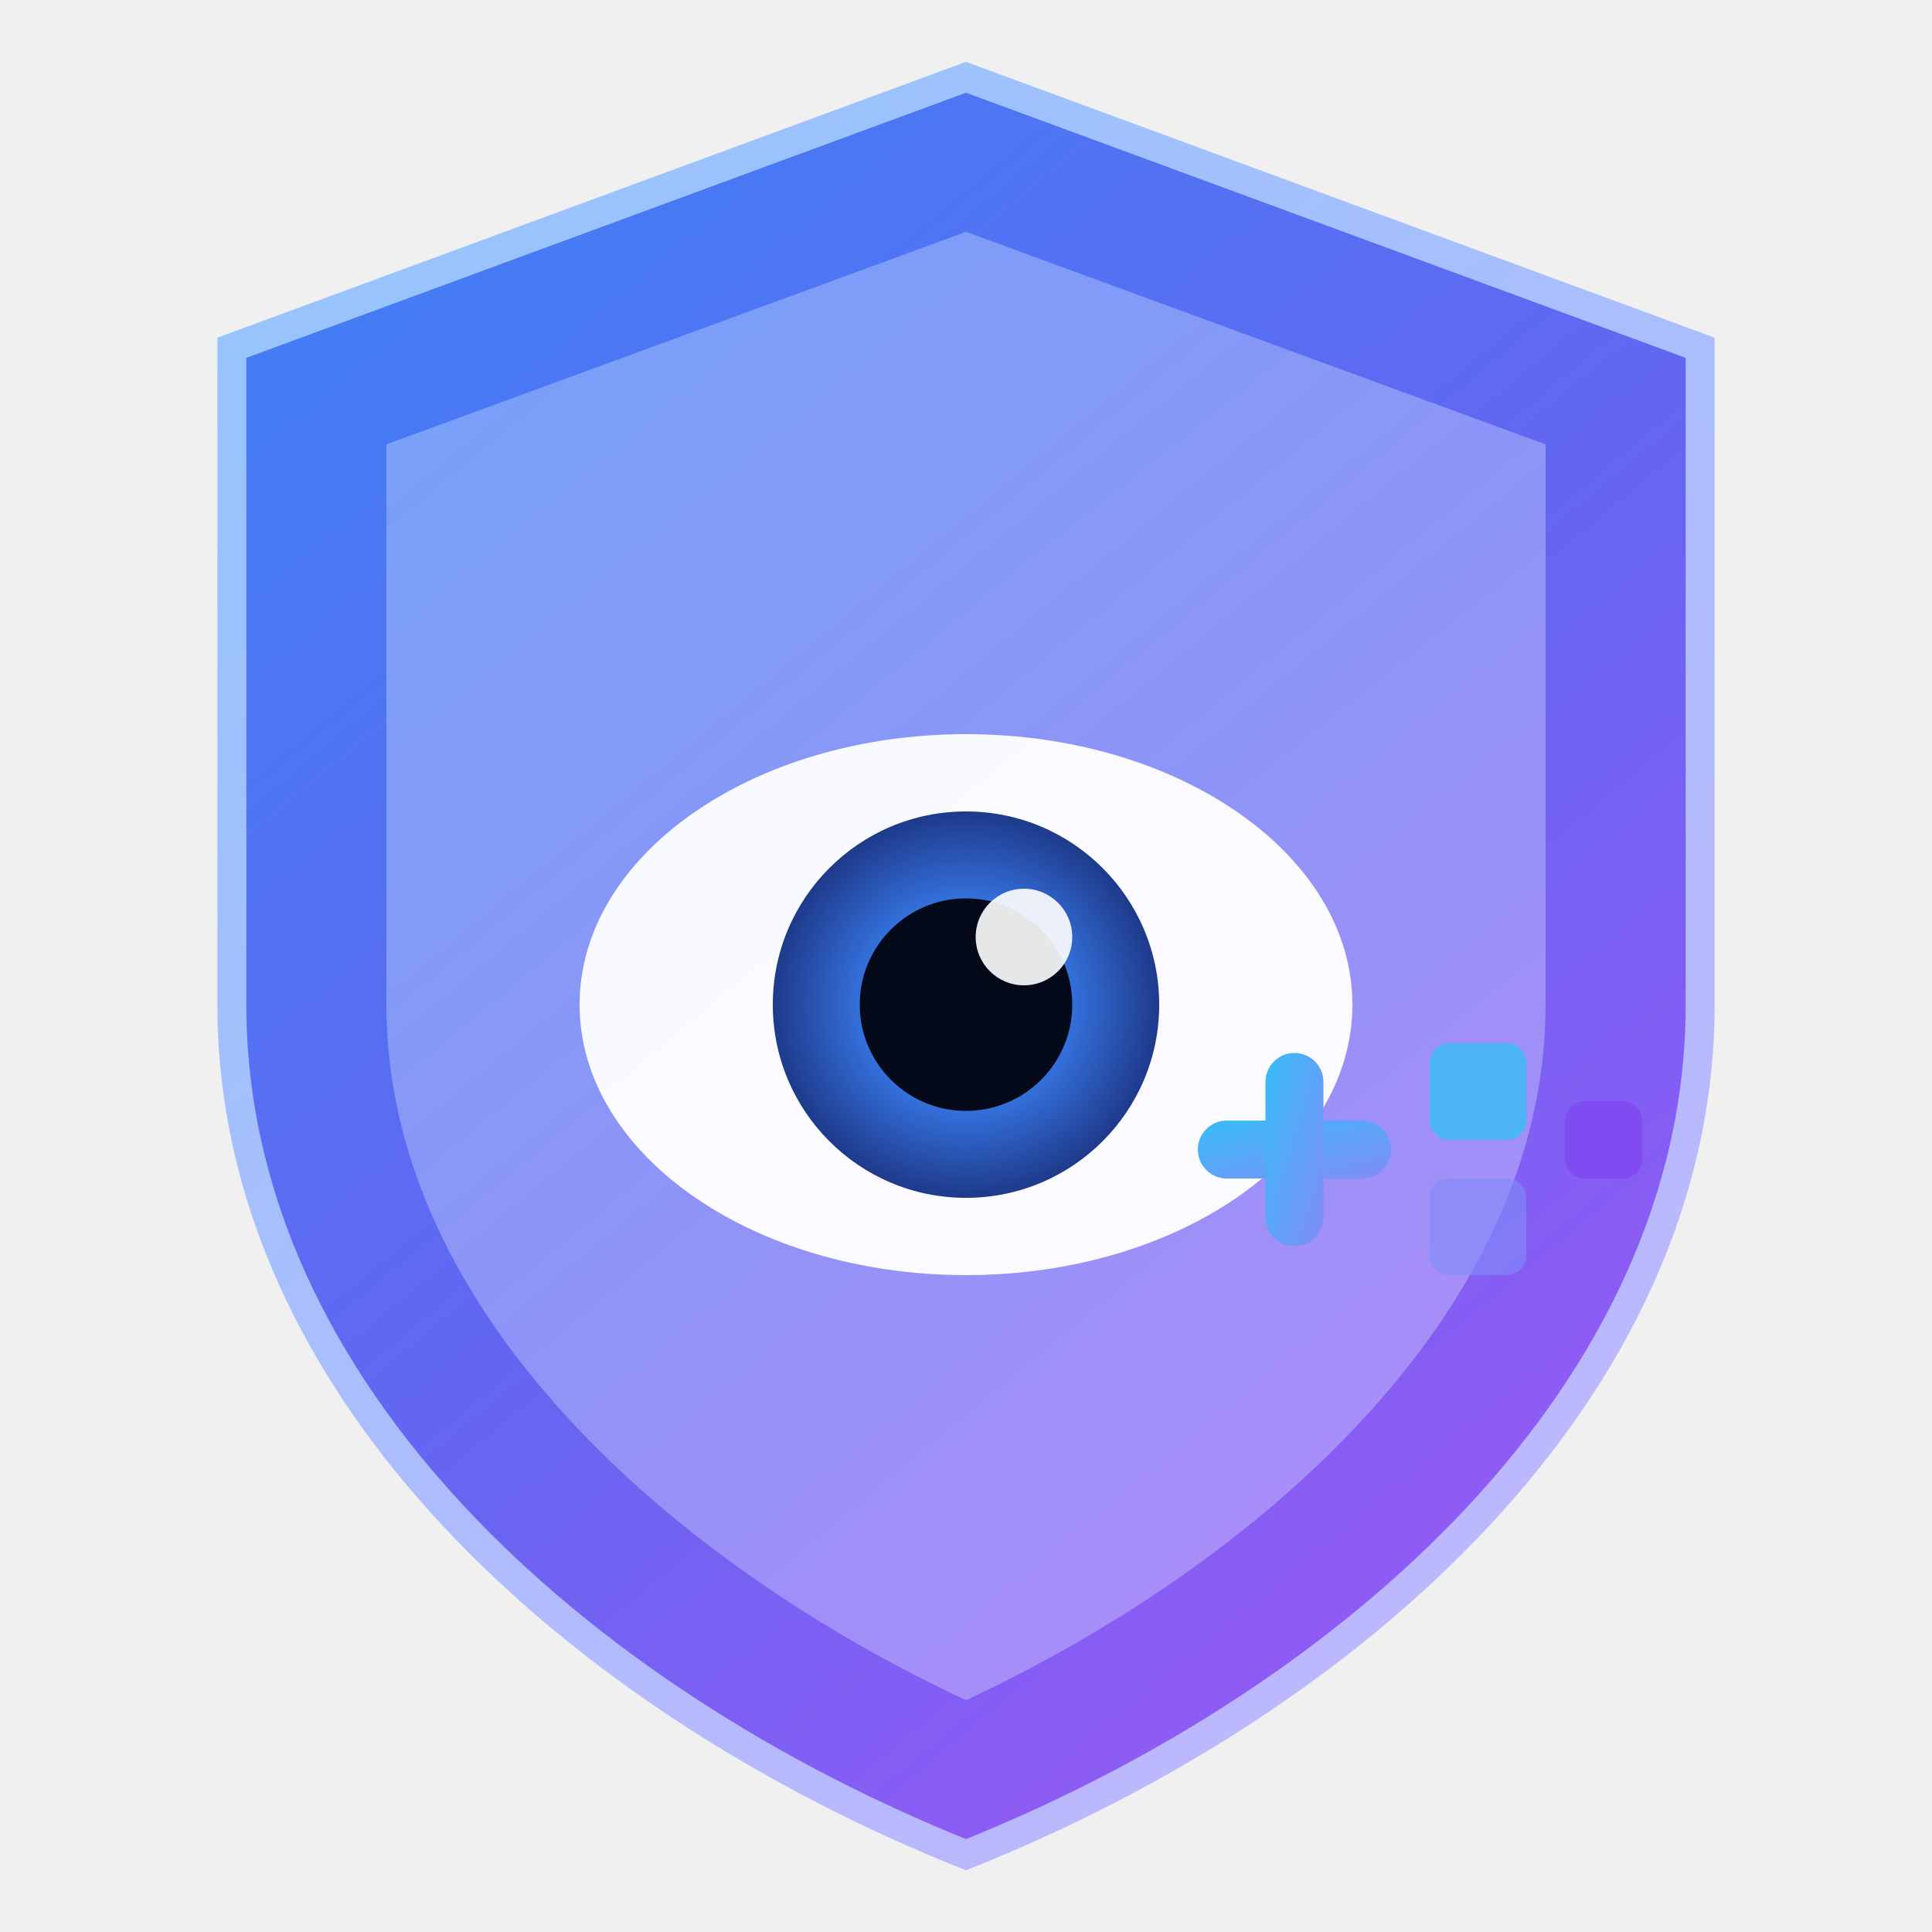
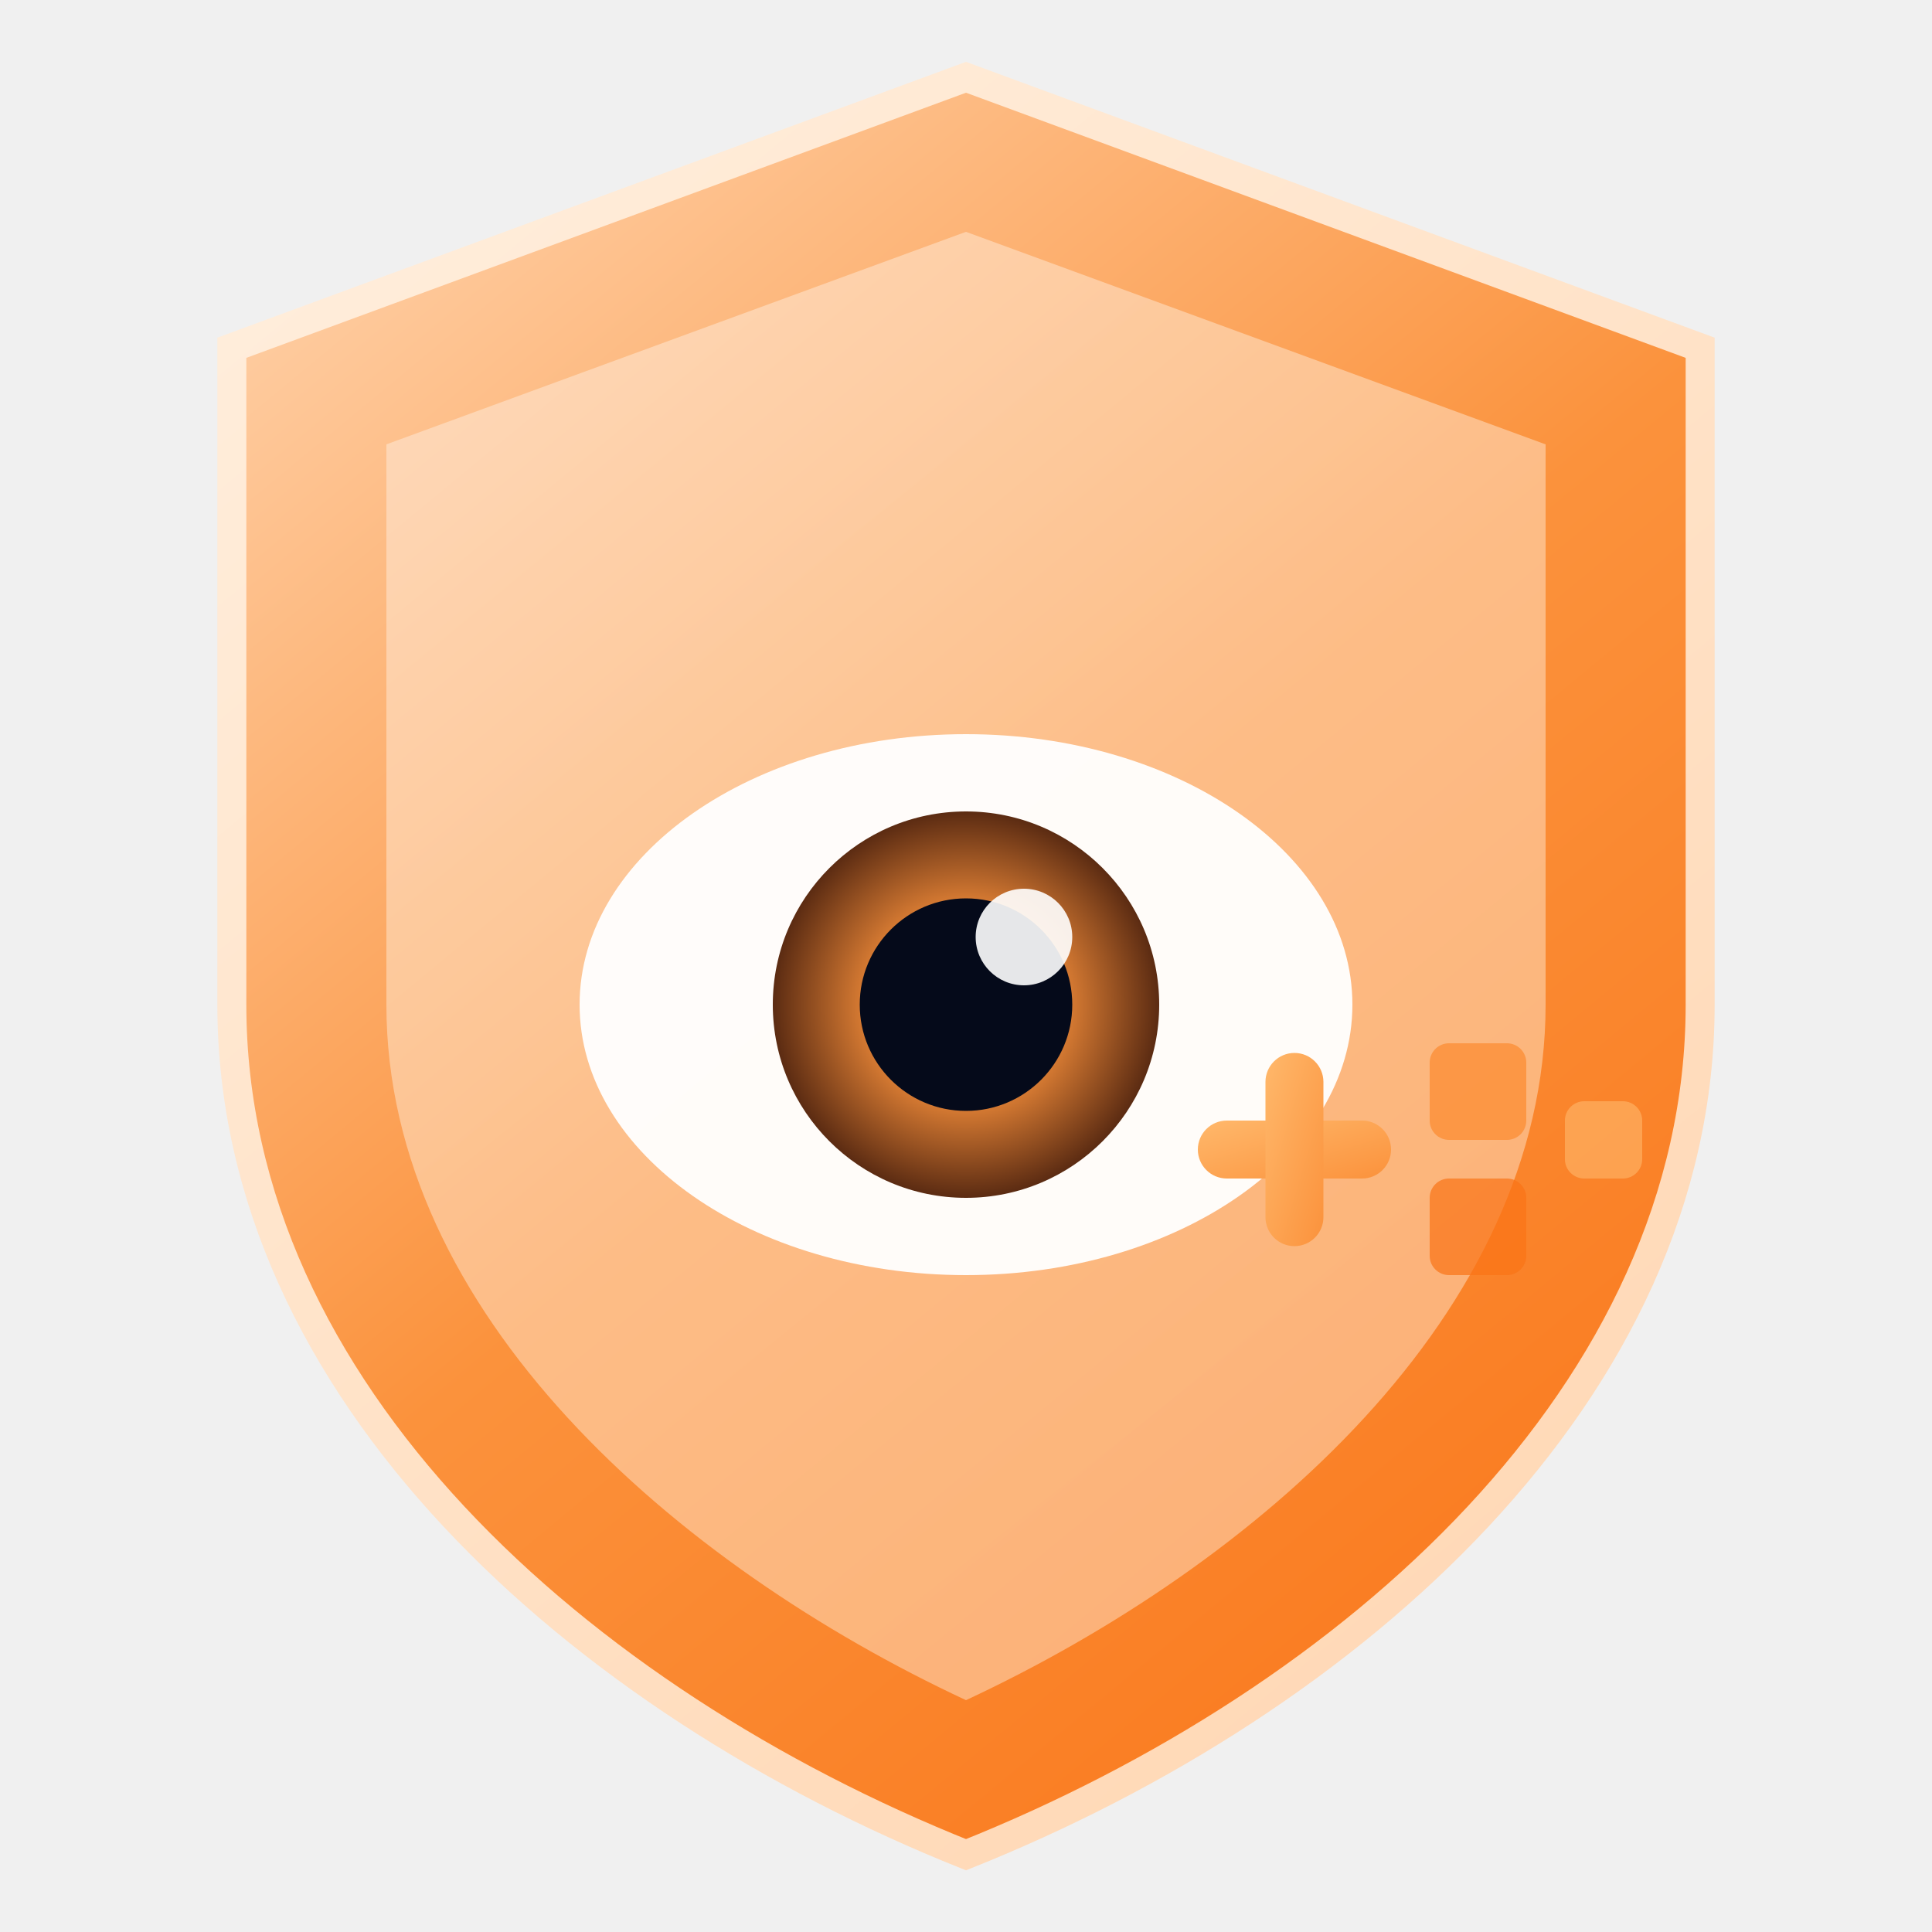
<svg xmlns="http://www.w3.org/2000/svg" viewBox="0 0 100 100" fill="none">
  <path d="M50 4 L88 18 L88 52 C88 72 70 88 50 96 C30 88 12 72 12 52 L12 18 Z" fill="url(#shieldGrad)" stroke="url(#shieldStroke)" stroke-width="1.5" />
-   <path d="M50 12 L80 23 L80 52 C80 68 65 81 50 88 C35 81 20 68 20 52 L20 23 Z" fill="url(#innerShield)" opacity="0.4" />
+   <path d="M50 12 L80 23 L80 52 C80 68 65 81 50 88 C35 81 20 68 20 52 L20 23 Z" fill="url(#innerShield)" opacity="0.45" />
  <ellipse cx="50" cy="52" rx="20" ry="14" fill="white" opacity="0.95" />
  <circle cx="50" cy="52" r="10" fill="url(#irisGrad)" />
  <circle cx="50" cy="52" r="5.5" fill="#050a1a" />
  <circle cx="53" cy="48.5" r="2.5" fill="white" opacity="0.9" />
  <rect x="62" y="58" width="10" height="3" rx="1.5" fill="url(#plusGrad)" />
  <rect x="65.5" y="54.5" width="3" height="10" rx="1.5" fill="url(#plusGrad)" />
-   <rect x="74" y="54" width="5" height="5" rx="1" fill="#38bdf8" opacity="0.8" />
-   <rect x="74" y="61" width="5" height="5" rx="1" fill="#818cf8" opacity="0.6" />
-   <rect x="81" y="57" width="4" height="4" rx="1" fill="#7c3aed" opacity="0.5" />
+   <rect x="74" y="54" width="5" height="5" rx="1" fill="#fb923c" opacity="0.85" />
+   <rect x="74" y="61" width="5" height="5" rx="1" fill="#f97316" opacity="0.7" />
+   <rect x="81" y="57" width="4" height="4" rx="1" fill="#ffb86b" opacity="0.6" />
  <defs>
    <linearGradient id="shieldGrad" x1="12" y1="4" x2="88" y2="96" gradientUnits="userSpaceOnUse">
-       <stop offset="0%" stop-color="#3b82f6" />
-       <stop offset="50%" stop-color="#6366f1" />
-       <stop offset="100%" stop-color="#a855f7" />
+       <stop offset="0%" stop-color="#ffd8b5" />
+       <stop offset="50%" stop-color="#fb923c" />
+       <stop offset="100%" stop-color="#f97316" />
    </linearGradient>
    <linearGradient id="shieldStroke" x1="12" y1="4" x2="88" y2="96" gradientUnits="userSpaceOnUse">
-       <stop offset="0%" stop-color="#93c5fd" />
-       <stop offset="100%" stop-color="#c4b5fd" />
+       <stop offset="0%" stop-color="#ffefde" />
+       <stop offset="100%" stop-color="#ffd5b0" />
    </linearGradient>
    <linearGradient id="innerShield" x1="20" y1="12" x2="80" y2="88" gradientUnits="userSpaceOnUse">
-       <stop offset="0%" stop-color="#bfdbfe" />
-       <stop offset="100%" stop-color="#ddd6fe" />
+       <stop offset="0%" stop-color="#fff3e8" />
+       <stop offset="100%" stop-color="#ffedd8" />
    </linearGradient>
    <radialGradient id="irisGrad" cx="50%" cy="50%" r="50%">
-       <stop offset="0%" stop-color="#38bdf8" />
-       <stop offset="40%" stop-color="#3b82f6" />
-       <stop offset="100%" stop-color="#1e3a8a" />
+       <stop offset="0%" stop-color="#ffb86b" />
+       <stop offset="40%" stop-color="#fb923c" />
+       <stop offset="100%" stop-color="#5b2b12" />
    </radialGradient>
    <linearGradient id="plusGrad" x1="0" y1="0" x2="1" y2="1" gradientUnits="objectBoundingBox">
-       <stop offset="0%" stop-color="#38bdf8" />
-       <stop offset="100%" stop-color="#818cf8" />
+       <stop offset="0%" stop-color="#ffb86b" />
+       <stop offset="100%" stop-color="#fb923c" />
    </linearGradient>
  </defs>
</svg>
